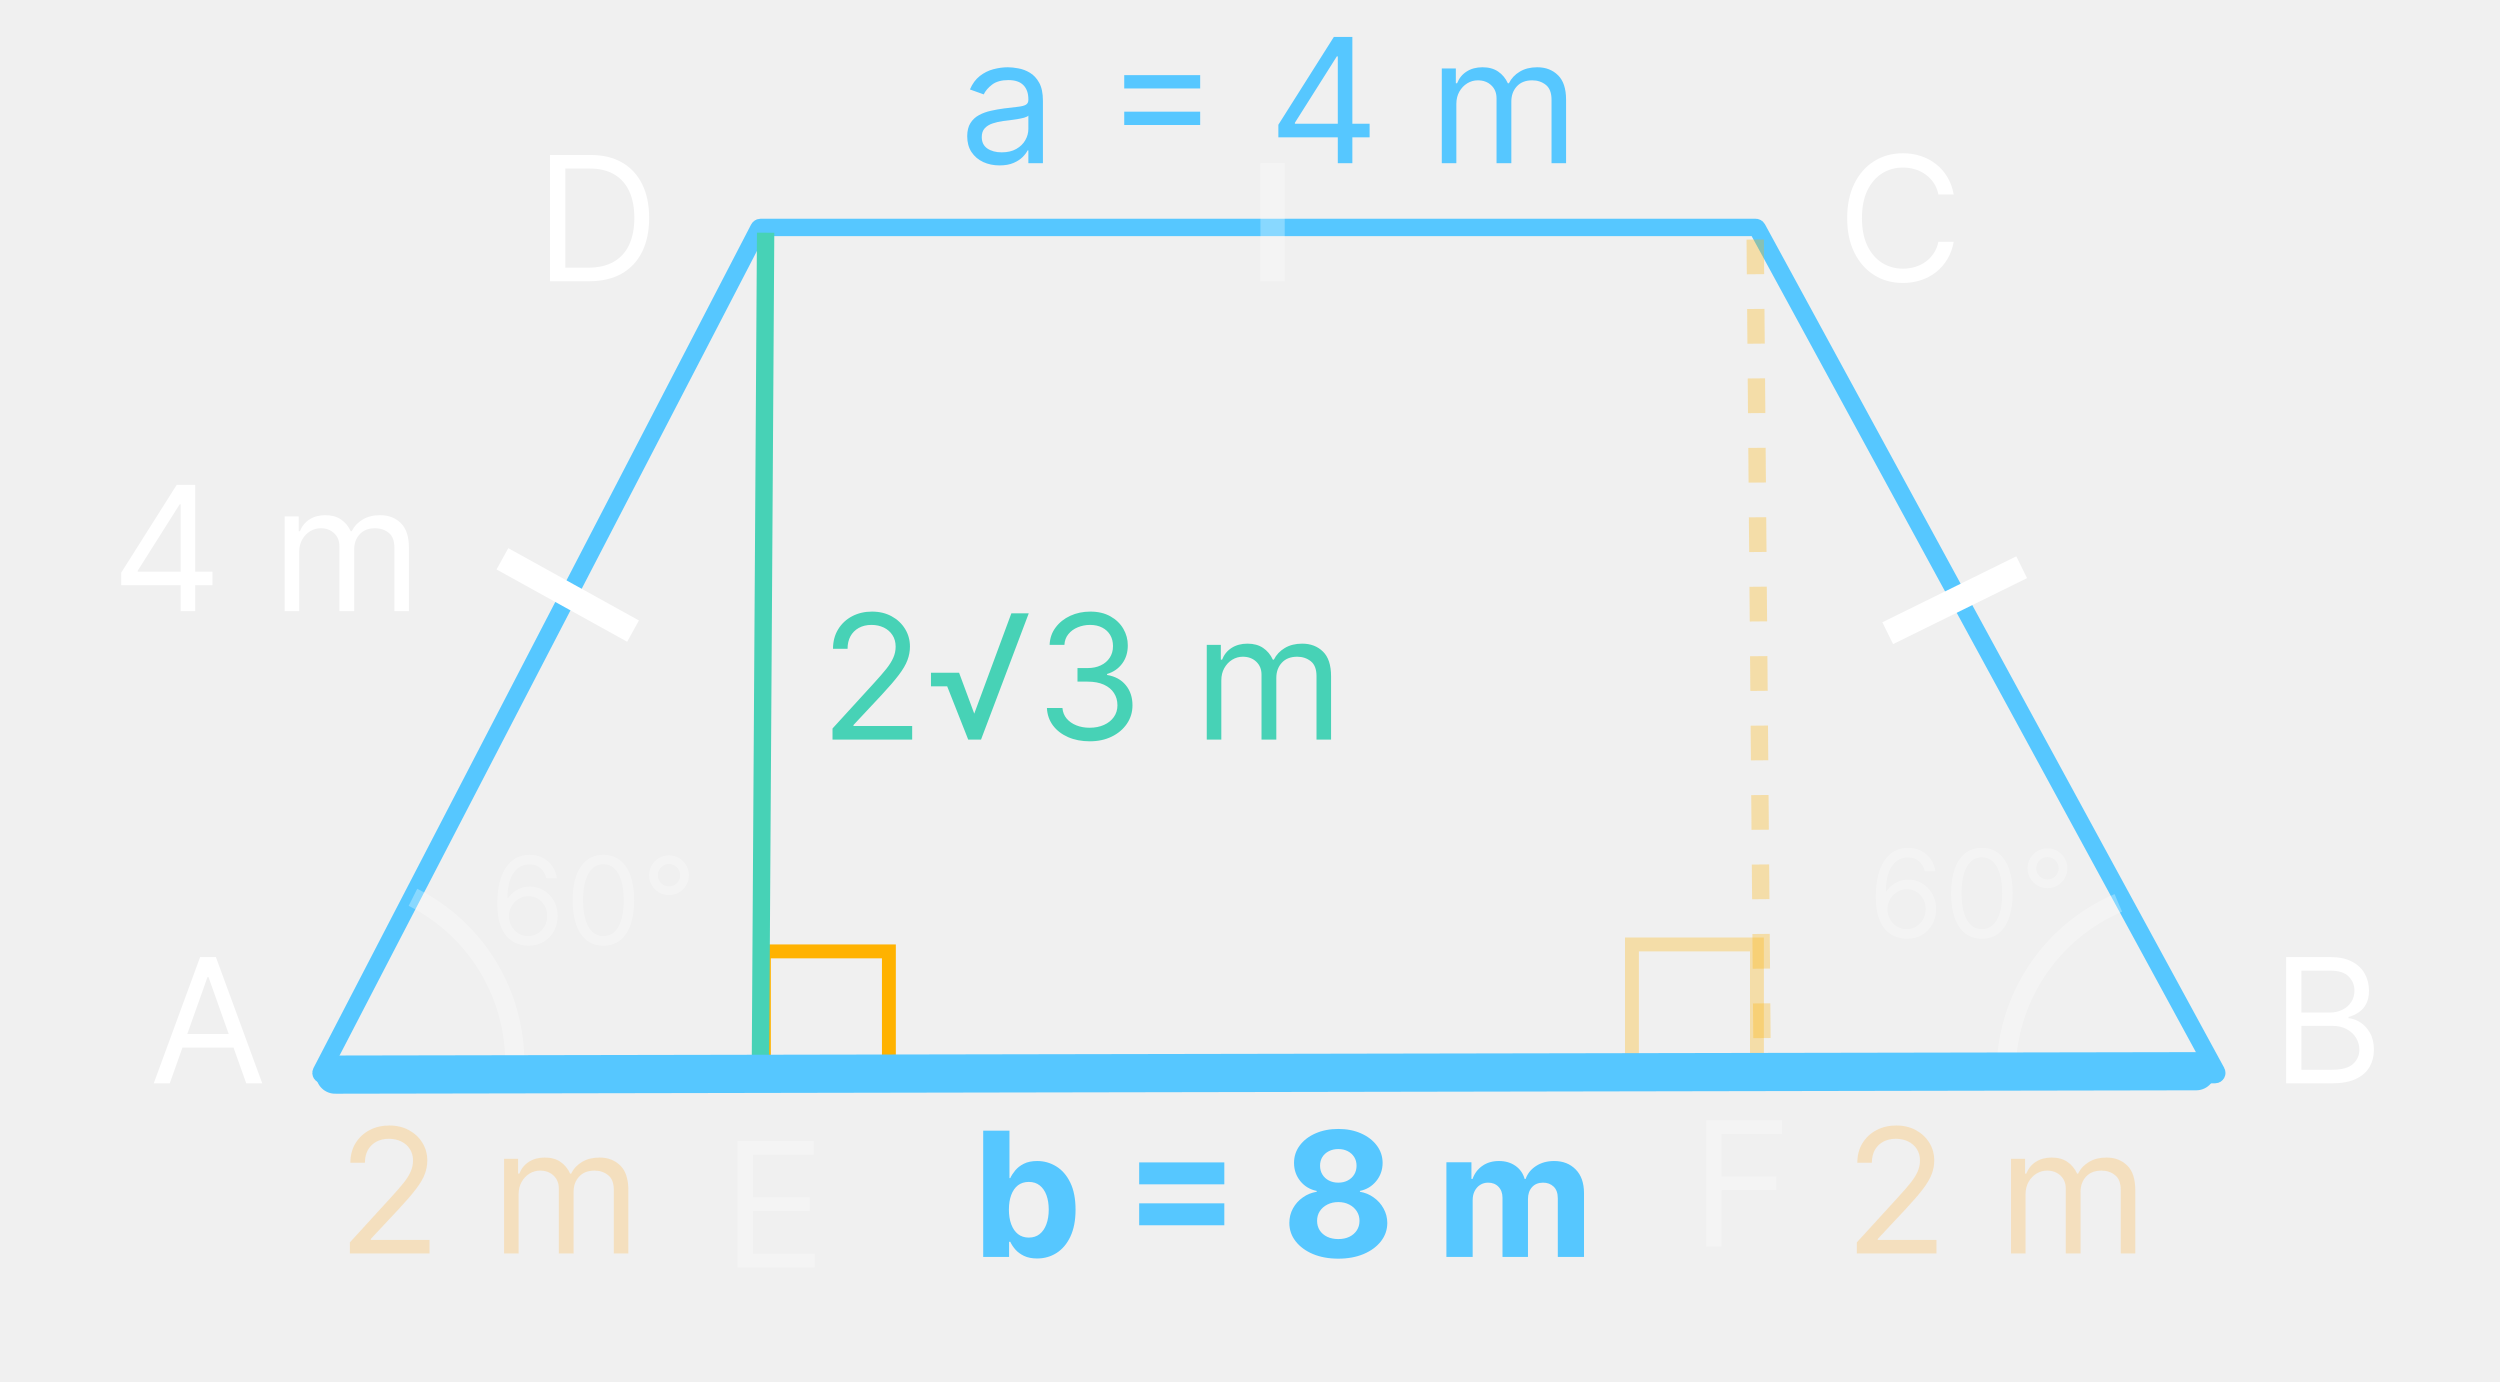
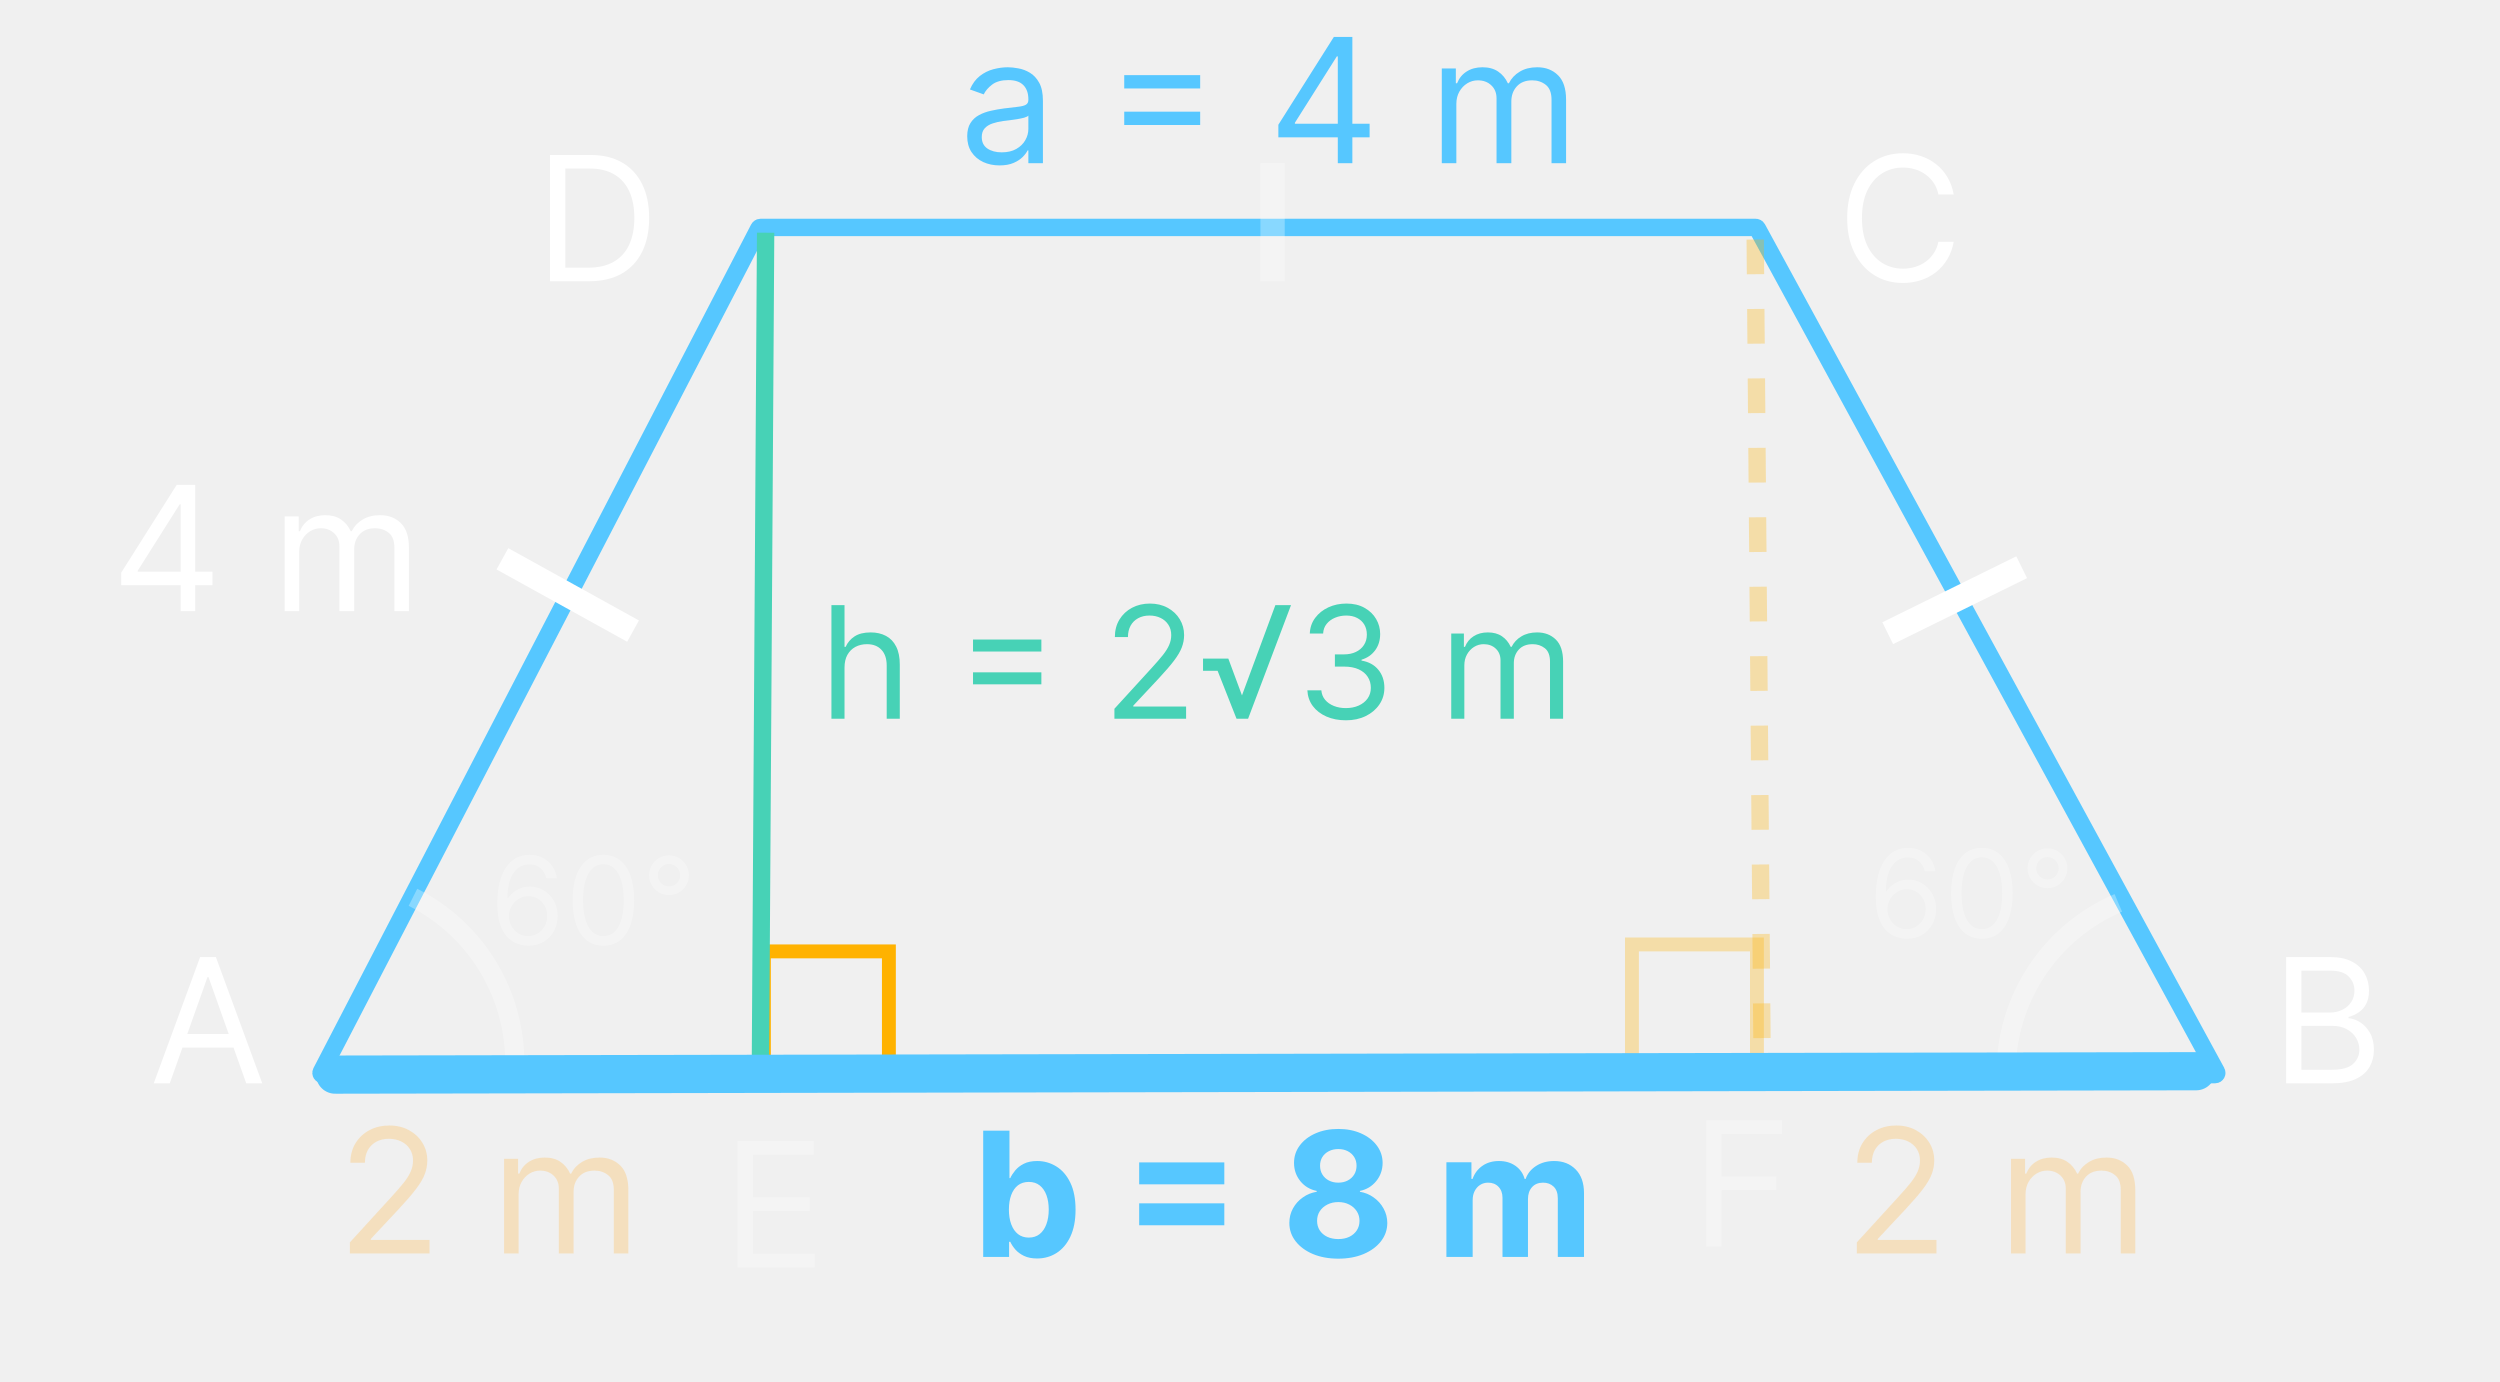
<svg xmlns="http://www.w3.org/2000/svg" width="720" height="398" viewBox="0 0 720 398" fill="none">
  <g clip-path="url(#clip0_17_550)">
    <rect x="220" y="274" width="36" height="36" stroke="#FFB200" stroke-width="4" />
    <rect opacity="0.3" x="470" y="272" width="36" height="36" stroke="#FFB200" stroke-width="4" />
    <path d="M48.895 312H44.278L57.631 275.636H62.176L75.528 312H70.912L60.045 281.389H59.761L48.895 312ZM50.599 297.795H69.207V301.702H50.599V297.795Z" fill="white" />
    <path opacity="0.3" d="M152.087 272.348C151.043 272.331 149.999 272.133 148.955 271.751C147.911 271.37 146.958 270.728 146.096 269.825C145.234 268.913 144.542 267.683 144.02 266.134C143.498 264.576 143.237 262.62 143.237 260.267C143.237 258.013 143.449 256.016 143.871 254.276C144.294 252.528 144.907 251.057 145.711 249.864C146.514 248.663 147.484 247.751 148.619 247.13C149.762 246.508 151.051 246.197 152.484 246.197C153.91 246.197 155.177 246.483 156.288 247.055C157.406 247.618 158.318 248.406 159.022 249.417C159.726 250.427 160.182 251.592 160.389 252.909H157.357C157.075 251.766 156.528 250.817 155.716 250.063C154.904 249.309 153.827 248.932 152.484 248.932C150.512 248.932 148.959 249.789 147.824 251.505C146.697 253.22 146.129 255.627 146.121 258.726H146.32C146.784 258.022 147.335 257.421 147.973 256.924C148.619 256.418 149.332 256.029 150.11 255.755C150.889 255.482 151.714 255.345 152.584 255.345C154.042 255.345 155.376 255.71 156.586 256.439C157.796 257.16 158.765 258.158 159.494 259.434C160.223 260.702 160.588 262.156 160.588 263.797C160.588 265.371 160.236 266.813 159.532 268.122C158.827 269.423 157.837 270.459 156.561 271.229C155.293 271.992 153.802 272.365 152.087 272.348ZM152.087 269.614C153.131 269.614 154.067 269.353 154.896 268.831C155.732 268.309 156.391 267.608 156.872 266.73C157.361 265.852 157.605 264.874 157.605 263.797C157.605 262.745 157.369 261.788 156.897 260.926C156.433 260.056 155.79 259.364 154.97 258.85C154.158 258.336 153.23 258.08 152.186 258.08C151.399 258.08 150.666 258.237 149.986 258.552C149.307 258.858 148.71 259.281 148.196 259.82C147.691 260.358 147.293 260.975 147.003 261.672C146.713 262.359 146.568 263.084 146.568 263.847C146.568 264.857 146.804 265.802 147.277 266.68C147.757 267.559 148.412 268.267 149.24 268.806C150.077 269.344 151.026 269.614 152.087 269.614ZM173.778 272.348C171.906 272.348 170.311 271.838 168.993 270.819C167.676 269.792 166.669 268.304 165.973 266.357C165.277 264.402 164.929 262.04 164.929 259.273C164.929 256.522 165.277 254.173 165.973 252.225C166.677 250.27 167.688 248.779 169.006 247.751C170.331 246.715 171.922 246.197 173.778 246.197C175.634 246.197 177.221 246.715 178.539 247.751C179.864 248.779 180.875 250.27 181.571 252.225C182.276 254.173 182.628 256.522 182.628 259.273C182.628 262.04 182.28 264.402 181.584 266.357C180.888 268.304 179.881 269.792 178.563 270.819C177.246 271.838 175.651 272.348 173.778 272.348ZM173.778 269.614C175.634 269.614 177.076 268.719 178.104 266.929C179.131 265.139 179.645 262.587 179.645 259.273C179.645 257.069 179.409 255.192 178.936 253.642C178.472 252.093 177.801 250.912 176.923 250.1C176.053 249.288 175.005 248.882 173.778 248.882C171.939 248.882 170.501 249.789 169.465 251.604C168.43 253.41 167.912 255.967 167.912 259.273C167.912 261.477 168.144 263.349 168.608 264.891C169.072 266.432 169.739 267.604 170.609 268.408C171.487 269.212 172.544 269.614 173.778 269.614ZM192.67 257.781C191.618 257.781 190.657 257.524 189.787 257.011C188.925 256.497 188.237 255.809 187.724 254.947C187.21 254.077 186.953 253.116 186.953 252.064C186.953 251.012 187.21 250.055 187.724 249.193C188.237 248.323 188.925 247.631 189.787 247.117C190.657 246.603 191.618 246.347 192.67 246.347C193.723 246.347 194.68 246.603 195.541 247.117C196.411 247.631 197.103 248.323 197.617 249.193C198.131 250.055 198.388 251.012 198.388 252.064C198.388 253.116 198.131 254.077 197.617 254.947C197.103 255.809 196.411 256.497 195.541 257.011C194.68 257.524 193.723 257.781 192.67 257.781ZM192.67 255.295C193.267 255.295 193.81 255.15 194.299 254.86C194.787 254.57 195.177 254.181 195.467 253.692C195.757 253.203 195.902 252.661 195.902 252.064C195.902 251.467 195.757 250.925 195.467 250.436C195.177 249.947 194.787 249.557 194.299 249.267C193.81 248.977 193.267 248.832 192.67 248.832C192.074 248.832 191.531 248.977 191.042 249.267C190.553 249.557 190.164 249.947 189.874 250.436C189.584 250.925 189.439 251.467 189.439 252.064C189.439 252.661 189.584 253.203 189.874 253.692C190.164 254.181 190.553 254.57 191.042 254.86C191.531 255.15 192.074 255.295 192.67 255.295Z" fill="white" />
    <path opacity="0.3" d="M549.087 270.348C548.043 270.331 546.999 270.133 545.955 269.751C544.911 269.37 543.958 268.728 543.096 267.825C542.234 266.913 541.542 265.683 541.02 264.134C540.498 262.576 540.237 260.62 540.237 258.267C540.237 256.013 540.449 254.016 540.871 252.276C541.294 250.528 541.907 249.057 542.711 247.864C543.514 246.663 544.484 245.751 545.619 245.13C546.762 244.508 548.051 244.197 549.484 244.197C550.91 244.197 552.177 244.483 553.288 245.055C554.406 245.618 555.318 246.406 556.022 247.417C556.726 248.427 557.182 249.592 557.389 250.909H554.357C554.075 249.766 553.528 248.817 552.716 248.063C551.904 247.309 550.827 246.932 549.484 246.932C547.512 246.932 545.959 247.789 544.824 249.505C543.697 251.22 543.129 253.627 543.121 256.726H543.32C543.784 256.022 544.335 255.421 544.973 254.924C545.619 254.418 546.332 254.029 547.11 253.755C547.889 253.482 548.714 253.345 549.584 253.345C551.042 253.345 552.376 253.71 553.586 254.439C554.796 255.16 555.765 256.158 556.494 257.434C557.223 258.702 557.588 260.156 557.588 261.797C557.588 263.371 557.236 264.813 556.532 266.122C555.827 267.423 554.837 268.459 553.561 269.229C552.293 269.992 550.802 270.365 549.087 270.348ZM549.087 267.614C550.131 267.614 551.067 267.353 551.896 266.831C552.732 266.309 553.391 265.608 553.872 264.73C554.361 263.852 554.605 262.874 554.605 261.797C554.605 260.745 554.369 259.788 553.897 258.926C553.433 258.056 552.79 257.364 551.97 256.85C551.158 256.336 550.23 256.08 549.186 256.08C548.399 256.08 547.666 256.237 546.986 256.552C546.307 256.858 545.71 257.281 545.196 257.82C544.691 258.358 544.293 258.975 544.003 259.672C543.713 260.359 543.568 261.084 543.568 261.847C543.568 262.857 543.804 263.802 544.277 264.68C544.757 265.559 545.412 266.267 546.24 266.806C547.077 267.344 548.026 267.614 549.087 267.614ZM570.778 270.348C568.906 270.348 567.311 269.838 565.993 268.819C564.676 267.792 563.669 266.304 562.973 264.357C562.277 262.402 561.929 260.04 561.929 257.273C561.929 254.522 562.277 252.173 562.973 250.225C563.677 248.27 564.688 246.779 566.006 245.751C567.331 244.715 568.922 244.197 570.778 244.197C572.634 244.197 574.221 244.715 575.539 245.751C576.864 246.779 577.875 248.27 578.571 250.225C579.276 252.173 579.628 254.522 579.628 257.273C579.628 260.04 579.28 262.402 578.584 264.357C577.888 266.304 576.881 267.792 575.563 268.819C574.246 269.838 572.651 270.348 570.778 270.348ZM570.778 267.614C572.634 267.614 574.076 266.719 575.104 264.929C576.131 263.139 576.645 260.587 576.645 257.273C576.645 255.069 576.409 253.192 575.936 251.642C575.472 250.093 574.801 248.912 573.923 248.1C573.053 247.288 572.005 246.882 570.778 246.882C568.939 246.882 567.501 247.789 566.465 249.604C565.43 251.41 564.912 253.967 564.912 257.273C564.912 259.477 565.144 261.349 565.608 262.891C566.072 264.432 566.739 265.604 567.609 266.408C568.487 267.212 569.544 267.614 570.778 267.614ZM589.67 255.781C588.618 255.781 587.657 255.524 586.787 255.011C585.925 254.497 585.237 253.809 584.724 252.947C584.21 252.077 583.953 251.116 583.953 250.064C583.953 249.012 584.21 248.055 584.724 247.193C585.237 246.323 585.925 245.631 586.787 245.117C587.657 244.603 588.618 244.347 589.67 244.347C590.723 244.347 591.68 244.603 592.541 245.117C593.411 245.631 594.103 246.323 594.617 247.193C595.131 248.055 595.388 249.012 595.388 250.064C595.388 251.116 595.131 252.077 594.617 252.947C594.103 253.809 593.411 254.497 592.541 255.011C591.68 255.524 590.723 255.781 589.67 255.781ZM589.67 253.295C590.267 253.295 590.81 253.15 591.299 252.86C591.787 252.57 592.177 252.181 592.467 251.692C592.757 251.203 592.902 250.661 592.902 250.064C592.902 249.467 592.757 248.925 592.467 248.436C592.177 247.947 591.787 247.557 591.299 247.267C590.81 246.977 590.267 246.832 589.67 246.832C589.074 246.832 588.531 246.977 588.042 247.267C587.553 247.557 587.164 247.947 586.874 248.436C586.584 248.925 586.439 249.467 586.439 250.064C586.439 250.661 586.584 251.203 586.874 251.692C587.164 252.181 587.553 252.57 588.042 252.86C588.531 253.15 589.074 253.295 589.67 253.295Z" fill="white" />
    <path d="M658.403 312V275.636H671.116C673.65 275.636 675.739 276.074 677.384 276.95C679.03 277.814 680.255 278.98 681.06 280.448C681.865 281.904 682.267 283.52 682.267 285.295C682.267 286.858 681.989 288.148 681.433 289.166C680.888 290.184 680.166 290.989 679.266 291.581C678.379 292.173 677.414 292.611 676.372 292.895V293.25C677.485 293.321 678.603 293.712 679.728 294.422C680.853 295.132 681.794 296.15 682.551 297.476C683.309 298.802 683.688 300.423 683.688 302.341C683.688 304.164 683.273 305.803 682.445 307.259C681.616 308.715 680.308 309.869 678.521 310.722C676.733 311.574 674.407 312 671.543 312H658.403ZM662.807 308.094H671.543C674.419 308.094 676.461 307.537 677.668 306.425C678.888 305.3 679.497 303.939 679.497 302.341C679.497 301.11 679.183 299.973 678.556 298.932C677.929 297.878 677.035 297.038 675.875 296.411C674.715 295.771 673.342 295.452 671.756 295.452H662.807V308.094ZM662.807 291.616H670.974C672.3 291.616 673.496 291.356 674.561 290.835C675.638 290.314 676.491 289.58 677.118 288.634C677.757 287.687 678.077 286.574 678.077 285.295C678.077 283.697 677.52 282.342 676.408 281.229C675.295 280.105 673.531 279.543 671.116 279.543H662.807V291.616Z" fill="white" />
    <path d="M562.665 56H558.261C558.001 54.733 557.545 53.621 556.894 52.662C556.255 51.703 555.474 50.898 554.55 50.247C553.639 49.584 552.627 49.087 551.514 48.756C550.402 48.424 549.241 48.258 548.034 48.258C545.832 48.258 543.838 48.815 542.05 49.928C540.275 51.04 538.86 52.68 537.807 54.846C536.765 57.012 536.244 59.669 536.244 62.818C536.244 65.967 536.765 68.624 537.807 70.79C538.86 72.957 540.275 74.596 542.05 75.709C543.838 76.822 545.832 77.378 548.034 77.378C549.241 77.378 550.402 77.212 551.514 76.881C552.627 76.549 553.639 76.058 554.55 75.407C555.474 74.744 556.255 73.933 556.894 72.974C557.545 72.004 558.001 70.891 558.261 69.636H562.665C562.333 71.495 561.73 73.158 560.854 74.626C559.978 76.094 558.889 77.342 557.587 78.372C556.285 79.39 554.823 80.165 553.201 80.698C551.591 81.231 549.869 81.497 548.034 81.497C544.933 81.497 542.175 80.74 539.76 79.224C537.345 77.709 535.445 75.555 534.06 72.761C532.675 69.968 531.983 66.653 531.983 62.818C531.983 58.983 532.675 55.669 534.06 52.875C535.445 50.081 537.345 47.927 539.76 46.412C542.175 44.897 544.933 44.139 548.034 44.139C549.869 44.139 551.591 44.406 553.201 44.938C554.823 45.471 556.285 46.252 557.587 47.282C558.889 48.3 559.978 49.543 560.854 51.011C561.73 52.467 562.333 54.13 562.665 56Z" fill="white" />
    <path d="M169.625 81H158.403V44.636H170.122C173.65 44.636 176.668 45.364 179.178 46.82C181.687 48.264 183.611 50.342 184.948 53.053C186.286 55.751 186.955 58.983 186.955 62.747C186.955 66.535 186.28 69.796 184.93 72.531C183.581 75.253 181.616 77.348 179.036 78.816C176.455 80.272 173.318 81 169.625 81ZM162.807 77.094H169.341C172.348 77.094 174.839 76.514 176.816 75.354C178.793 74.194 180.267 72.542 181.237 70.4C182.208 68.257 182.693 65.706 182.693 62.747C182.693 59.812 182.214 57.284 181.255 55.166C180.296 53.035 178.864 51.401 176.958 50.265C175.052 49.117 172.679 48.543 169.838 48.543H162.807V77.094Z" fill="white" />
    <path opacity="0.3" d="M212.403 365V328.636H234.349V332.543H216.807V344.83H233.213V348.736H216.807V361.094H234.634V365H212.403Z" fill="white" />
    <path opacity="0.3" d="M491.403 359V322.636H513.207V326.543H495.807V338.83H511.574V342.736H495.807V359H491.403Z" fill="white" />
    <path d="M219.004 65.5H505.657C505.84 65.5 506.009 65.6 506.097 65.761L638.39 308.761C638.571 309.094 638.33 309.5 637.951 309.5H92.936C92.562 309.5 92.32 309.102 92.492 308.77L218.561 65.769C218.646 65.604 218.817 65.5 219.004 65.5Z" stroke="#56C7FF" stroke-width="5" />
    <line x1="543.663" y1="182.358" x2="582.24" y2="163.363" stroke="white" stroke-width="7" />
    <line x1="144.695" y1="160.938" x2="182.317" y2="181.759" stroke="white" stroke-width="7" />
    <path opacity="0.3" d="M120.163 255.972C129.963 260.901 138.099 268.6 143.562 278.112C149.025 287.625 151.574 298.533 150.892 309.481L145.412 309.14C146.027 299.265 143.728 289.427 138.801 280.847C133.874 272.267 126.535 265.323 117.696 260.877L120.163 255.972Z" fill="white" />
-     <path opacity="0.3" d="M575 309C575 298.03 578.222 287.302 584.265 278.147C590.309 268.993 598.908 261.815 608.996 257.504L611.153 262.553C602.055 266.441 594.299 272.915 588.847 281.172C583.396 289.43 580.491 299.106 580.491 309L575 309Z" fill="white" />
+     <path opacity="0.3" d="M575 309C575 298.03 578.222 287.302 584.265 278.147C590.309 268.993 598.908 261.815 608.996 257.504L611.153 262.553C602.055 266.441 594.299 272.915 588.847 281.172C583.396 289.43 580.491 299.106 580.491 309H575Z" fill="white" />
    <line x1="220.5" y1="67.016" x2="219" y2="306.017" stroke="#47D2B6" stroke-width="5" />
    <line opacity="0.3" x1="505.5" y1="68.979" x2="507.5" y2="305.979" stroke="#FFB200" stroke-width="5" stroke-dasharray="10 10" />
    <path d="M34.912 168.543V164.92L50.892 139.636H53.52V145.247H51.744L39.67 164.352V164.636H61.19V168.543H34.912ZM52.028 176V167.442V165.755V139.636H56.219V176H52.028ZM81.978 176V148.727H86.026V152.989H86.381C86.949 151.533 87.867 150.402 89.133 149.597C90.4 148.781 91.921 148.372 93.697 148.372C95.496 148.372 96.993 148.781 98.189 149.597C99.396 150.402 100.337 151.533 101.012 152.989H101.296C101.994 151.58 103.042 150.461 104.439 149.633C105.836 148.792 107.51 148.372 109.464 148.372C111.902 148.372 113.897 149.136 115.447 150.663C116.998 152.178 117.773 154.539 117.773 157.747V176H113.583V157.747C113.583 155.735 113.032 154.297 111.932 153.433C110.831 152.568 109.535 152.136 108.043 152.136C106.126 152.136 104.64 152.716 103.586 153.876C102.533 155.025 102.006 156.481 102.006 158.244V176H97.745V157.321C97.745 155.77 97.242 154.522 96.236 153.575C95.23 152.616 93.933 152.136 92.347 152.136C91.258 152.136 90.24 152.426 89.293 153.006C88.358 153.586 87.6 154.391 87.02 155.421C86.452 156.439 86.168 157.617 86.168 158.955V176H81.978Z" fill="white" />
    <path d="M287.861 47.639C286.133 47.639 284.564 47.314 283.156 46.663C281.747 46 280.628 45.047 279.8 43.804C278.971 42.549 278.557 41.034 278.557 39.258C278.557 37.696 278.865 36.429 279.48 35.459C280.096 34.476 280.918 33.707 281.948 33.151C282.978 32.594 284.114 32.18 285.357 31.908C286.612 31.624 287.873 31.399 289.139 31.233C290.796 31.02 292.14 30.86 293.17 30.754C294.211 30.635 294.969 30.44 295.442 30.168C295.928 29.895 296.17 29.422 296.17 28.747V28.605C296.17 26.853 295.691 25.492 294.732 24.521C293.785 23.551 292.347 23.065 290.418 23.065C288.417 23.065 286.849 23.503 285.712 24.379C284.576 25.255 283.777 26.19 283.315 27.185L279.338 25.764C280.048 24.107 280.995 22.817 282.179 21.893C283.375 20.958 284.677 20.307 286.085 19.94C287.506 19.562 288.902 19.372 290.276 19.372C291.152 19.372 292.158 19.479 293.294 19.692C294.442 19.893 295.549 20.313 296.614 20.952C297.692 21.592 298.585 22.556 299.295 23.847C300.006 25.137 300.361 26.865 300.361 29.031V47H296.17V43.307H295.957C295.673 43.899 295.2 44.532 294.537 45.207C293.874 45.881 292.992 46.456 291.891 46.929C290.79 47.403 289.447 47.639 287.861 47.639ZM288.5 43.875C290.157 43.875 291.554 43.55 292.69 42.898C293.839 42.247 294.703 41.407 295.283 40.377C295.875 39.347 296.17 38.264 296.17 37.128V33.293C295.993 33.506 295.602 33.701 294.999 33.879C294.407 34.044 293.72 34.192 292.939 34.322C292.17 34.441 291.418 34.547 290.684 34.642C289.962 34.725 289.376 34.796 288.926 34.855C287.837 34.997 286.819 35.228 285.872 35.548C284.937 35.855 284.179 36.323 283.599 36.95C283.031 37.566 282.747 38.406 282.747 39.472C282.747 40.928 283.286 42.028 284.363 42.774C285.452 43.508 286.831 43.875 288.5 43.875ZM323.776 25.48V21.645H345.651V25.48H323.776ZM323.776 35.992V32.156H345.651V35.992H323.776ZM368.17 39.543V35.92L384.15 10.636H386.778V16.247H385.002L372.928 35.352V35.636H394.448V39.543H368.17ZM385.286 47V38.442V36.755V10.636H389.477V47H385.286ZM415.236 47V19.727H419.284V23.989H419.639C420.207 22.533 421.125 21.402 422.391 20.597C423.658 19.78 425.179 19.372 426.954 19.372C428.754 19.372 430.251 19.78 431.447 20.597C432.654 21.402 433.595 22.533 434.27 23.989H434.554C435.252 22.58 436.3 21.461 437.697 20.633C439.093 19.792 440.768 19.372 442.721 19.372C445.16 19.372 447.154 20.136 448.705 21.663C450.256 23.178 451.031 25.539 451.031 28.747V47H446.841V28.747C446.841 26.735 446.29 25.297 445.189 24.433C444.089 23.568 442.792 23.136 441.301 23.136C439.383 23.136 437.898 23.716 436.844 24.876C435.791 26.025 435.264 27.481 435.264 29.244V47H431.003V28.321C431.003 26.77 430.5 25.521 429.493 24.575C428.487 23.616 427.191 23.136 425.605 23.136C424.516 23.136 423.498 23.426 422.551 24.006C421.616 24.586 420.858 25.391 420.278 26.421C419.71 27.439 419.426 28.617 419.426 29.954V47H415.236Z" fill="#56C7FF" />
    <path d="M283.161 362V325.636H290.724V339.308H290.955C291.287 338.574 291.766 337.829 292.393 337.071C293.033 336.302 293.861 335.662 294.879 335.153C295.909 334.633 297.188 334.372 298.714 334.372C300.703 334.372 302.538 334.893 304.219 335.935C305.9 336.964 307.243 338.521 308.249 340.604C309.255 342.676 309.759 345.274 309.759 348.399C309.759 351.441 309.267 354.01 308.285 356.105C307.314 358.188 305.988 359.769 304.308 360.846C302.638 361.911 300.768 362.444 298.697 362.444C297.229 362.444 295.98 362.201 294.95 361.716C293.932 361.231 293.098 360.621 292.447 359.887C291.796 359.141 291.299 358.39 290.955 357.632H290.618V362H283.161ZM290.565 348.364C290.565 349.985 290.79 351.4 291.239 352.607C291.689 353.815 292.34 354.756 293.192 355.43C294.045 356.093 295.08 356.425 296.3 356.425C297.531 356.425 298.572 356.087 299.425 355.413C300.277 354.726 300.922 353.779 301.36 352.572C301.81 351.353 302.035 349.95 302.035 348.364C302.035 346.789 301.816 345.404 301.378 344.209C300.94 343.013 300.295 342.078 299.442 341.403C298.59 340.729 297.543 340.391 296.3 340.391C295.069 340.391 294.027 340.717 293.175 341.368C292.334 342.019 291.689 342.942 291.239 344.138C290.79 345.333 290.565 346.742 290.565 348.364ZM328.082 341.084V334.763H352.603V341.084H328.082ZM328.082 352.874V346.553H352.603V352.874H328.082ZM385.429 362.497C382.694 362.497 380.262 362.053 378.131 361.165C376.012 360.266 374.349 359.041 373.142 357.49C371.934 355.939 371.331 354.182 371.331 352.217C371.331 350.701 371.674 349.311 372.361 348.044C373.059 346.766 374.006 345.706 375.202 344.866C376.397 344.013 377.735 343.469 379.214 343.232V342.984C377.273 342.593 375.699 341.652 374.491 340.161C373.284 338.657 372.68 336.911 372.68 334.923C372.68 333.04 373.231 331.366 374.331 329.898C375.432 328.418 376.942 327.258 378.859 326.418C380.789 325.565 382.979 325.139 385.429 325.139C387.879 325.139 390.063 325.565 391.981 326.418C393.91 327.27 395.425 328.436 396.526 329.915C397.627 331.383 398.183 333.052 398.195 334.923C398.183 336.923 397.568 338.669 396.349 340.161C395.129 341.652 393.567 342.593 391.661 342.984V343.232C393.117 343.469 394.437 344.013 395.621 344.866C396.816 345.706 397.763 346.766 398.461 348.044C399.172 349.311 399.533 350.701 399.545 352.217C399.533 354.182 398.923 355.939 397.716 357.49C396.508 359.041 394.839 360.266 392.709 361.165C390.59 362.053 388.163 362.497 385.429 362.497ZM385.429 356.851C386.648 356.851 387.713 356.632 388.625 356.194C389.536 355.744 390.247 355.129 390.756 354.347C391.276 353.554 391.537 352.643 391.537 351.613C391.537 350.559 391.27 349.63 390.738 348.825C390.205 348.009 389.483 347.369 388.572 346.908C387.66 346.434 386.613 346.197 385.429 346.197C384.257 346.197 383.209 346.434 382.286 346.908C381.363 347.369 380.635 348.009 380.102 348.825C379.581 349.63 379.321 350.559 379.321 351.613C379.321 352.643 379.575 353.554 380.084 354.347C380.593 355.129 381.309 355.744 382.233 356.194C383.156 356.632 384.221 356.851 385.429 356.851ZM385.429 340.604C386.447 340.604 387.352 340.397 388.145 339.983C388.939 339.569 389.56 338.995 390.01 338.261C390.46 337.527 390.684 336.68 390.684 335.722C390.684 334.775 390.46 333.946 390.01 333.236C389.56 332.514 388.944 331.951 388.163 331.549C387.382 331.135 386.47 330.928 385.429 330.928C384.399 330.928 383.488 331.135 382.694 331.549C381.901 331.951 381.28 332.514 380.83 333.236C380.392 333.946 380.173 334.775 380.173 335.722C380.173 336.68 380.398 337.527 380.848 338.261C381.298 338.995 381.919 339.569 382.712 339.983C383.505 340.397 384.411 340.604 385.429 340.604ZM416.563 362V334.727H423.772V339.539H424.092C424.66 337.941 425.607 336.68 426.933 335.757C428.258 334.834 429.845 334.372 431.691 334.372C433.561 334.372 435.154 334.84 436.468 335.775C437.781 336.698 438.657 337.953 439.095 339.539H439.379C439.936 337.977 440.942 336.728 442.398 335.793C443.866 334.846 445.6 334.372 447.6 334.372C450.145 334.372 452.211 335.183 453.797 336.805C455.395 338.415 456.194 340.699 456.194 343.658V362H448.648V345.15C448.648 343.635 448.245 342.498 447.441 341.741C446.636 340.983 445.629 340.604 444.422 340.604C443.049 340.604 441.978 341.042 441.208 341.918C440.439 342.782 440.054 343.925 440.054 345.345V362H432.721V344.99C432.721 343.652 432.336 342.587 431.567 341.794C430.809 341.001 429.809 340.604 428.566 340.604C427.726 340.604 426.968 340.817 426.294 341.244C425.631 341.658 425.104 342.244 424.713 343.001C424.323 343.747 424.127 344.623 424.127 345.629V362H416.563Z" fill="#56C7FF" />
-     <path d="M239.764 213V209.804L251.767 196.665C253.176 195.126 254.336 193.788 255.247 192.652C256.159 191.504 256.833 190.427 257.271 189.42C257.721 188.402 257.946 187.337 257.946 186.224C257.946 184.946 257.638 183.839 257.023 182.904C256.419 181.969 255.59 181.247 254.537 180.738C253.483 180.229 252.3 179.974 250.986 179.974C249.589 179.974 248.37 180.264 247.328 180.844C246.298 181.413 245.499 182.212 244.931 183.241C244.375 184.271 244.097 185.479 244.097 186.864H239.906C239.906 184.733 240.397 182.863 241.38 181.253C242.362 179.643 243.7 178.388 245.393 177.489C247.097 176.589 249.009 176.139 251.128 176.139C253.259 176.139 255.147 176.589 256.792 177.489C258.437 178.388 259.728 179.602 260.663 181.129C261.598 182.656 262.065 184.354 262.065 186.224C262.065 187.562 261.823 188.87 261.337 190.148C260.864 191.415 260.035 192.83 258.852 194.392C257.68 195.943 256.052 197.837 253.969 200.074L245.801 208.81V209.094H262.705V213H239.764ZM280.052 206.963L291.273 176.636H296.281L282.538 213H279.342L280.052 206.963ZM276.217 193.753L281.117 206.963L282.04 213H278.844L271.245 193.753H276.217ZM268.12 197.659V193.753H276.075V197.659H268.12ZM313.868 213.497C311.524 213.497 309.435 213.095 307.6 212.29C305.777 211.485 304.327 210.366 303.25 208.934C302.184 207.49 301.604 205.815 301.51 203.909H305.984C306.079 205.081 306.481 206.093 307.191 206.945C307.902 207.786 308.831 208.437 309.979 208.898C311.127 209.36 312.4 209.591 313.797 209.591C315.359 209.591 316.744 209.319 317.951 208.774C319.159 208.23 320.106 207.472 320.792 206.501C321.479 205.531 321.822 204.406 321.822 203.128C321.822 201.79 321.491 200.612 320.828 199.594C320.165 198.565 319.194 197.76 317.916 197.18C316.637 196.6 315.075 196.31 313.228 196.31H310.316V192.403H313.228C314.672 192.403 315.939 192.143 317.028 191.622C318.129 191.101 318.987 190.367 319.603 189.42C320.23 188.473 320.544 187.361 320.544 186.082C320.544 184.851 320.271 183.78 319.727 182.869C319.182 181.957 318.413 181.247 317.419 180.738C316.436 180.229 315.276 179.974 313.939 179.974C312.684 179.974 311.5 180.205 310.387 180.667C309.287 181.117 308.387 181.774 307.689 182.638C306.99 183.49 306.611 184.52 306.552 185.727H302.291C302.362 183.821 302.936 182.152 304.013 180.72C305.09 179.276 306.499 178.152 308.239 177.347C309.991 176.542 311.914 176.139 314.01 176.139C316.259 176.139 318.188 176.595 319.798 177.506C321.408 178.406 322.645 179.596 323.509 181.075C324.373 182.555 324.805 184.153 324.805 185.869C324.805 187.917 324.266 189.663 323.189 191.107C322.124 192.551 320.674 193.552 318.839 194.108V194.392C321.136 194.771 322.929 195.747 324.219 197.322C325.509 198.884 326.154 200.82 326.154 203.128C326.154 205.105 325.616 206.88 324.539 208.455C323.473 210.017 322.017 211.248 320.171 212.148C318.324 213.047 316.223 213.497 313.868 213.497ZM347.55 213V185.727H351.598V189.989H351.953C352.522 188.533 353.439 187.402 354.706 186.597C355.972 185.781 357.493 185.372 359.269 185.372C361.068 185.372 362.565 185.781 363.761 186.597C364.968 187.402 365.909 188.533 366.584 189.989H366.868C367.567 188.58 368.614 187.461 370.011 186.633C371.408 185.792 373.083 185.372 375.036 185.372C377.474 185.372 379.469 186.136 381.02 187.663C382.57 189.178 383.346 191.539 383.346 194.747V213H379.155V194.747C379.155 192.735 378.605 191.297 377.504 190.433C376.403 189.568 375.107 189.136 373.615 189.136C371.698 189.136 370.212 189.716 369.159 190.876C368.105 192.025 367.578 193.481 367.578 195.244V213H363.317V194.321C363.317 192.77 362.814 191.522 361.808 190.575C360.802 189.616 359.506 189.136 357.919 189.136C356.83 189.136 355.812 189.426 354.865 190.006C353.93 190.586 353.173 191.391 352.593 192.421C352.025 193.439 351.74 194.617 351.74 195.955V213H347.55Z" fill="#47D2B6" />
    <path opacity="0.3" d="M100.764 361V357.804L112.767 344.665C114.176 343.126 115.336 341.788 116.247 340.652C117.159 339.504 117.833 338.427 118.271 337.42C118.721 336.402 118.946 335.337 118.946 334.224C118.946 332.946 118.638 331.839 118.023 330.904C117.419 329.969 116.59 329.247 115.537 328.738C114.483 328.229 113.3 327.974 111.986 327.974C110.589 327.974 109.37 328.264 108.328 328.844C107.298 329.413 106.499 330.212 105.931 331.241C105.375 332.271 105.097 333.479 105.097 334.864H100.906C100.906 332.733 101.397 330.863 102.38 329.253C103.362 327.643 104.7 326.388 106.393 325.489C108.097 324.589 110.009 324.139 112.128 324.139C114.259 324.139 116.147 324.589 117.792 325.489C119.437 326.388 120.728 327.602 121.663 329.129C122.598 330.656 123.065 332.354 123.065 334.224C123.065 335.562 122.823 336.87 122.337 338.148C121.864 339.415 121.035 340.83 119.852 342.392C118.68 343.943 117.052 345.837 114.969 348.074L106.801 356.81V357.094H123.705V361H100.764ZM145.171 361V333.727H149.219V337.989H149.575C150.143 336.533 151.06 335.402 152.327 334.597C153.593 333.781 155.114 333.372 156.89 333.372C158.689 333.372 160.187 333.781 161.382 334.597C162.589 335.402 163.531 336.533 164.205 337.989H164.489C165.188 336.58 166.235 335.461 167.632 334.633C169.029 333.792 170.704 333.372 172.657 333.372C175.095 333.372 177.09 334.136 178.641 335.663C180.191 337.178 180.967 339.539 180.967 342.747V361H176.776V342.747C176.776 340.735 176.226 339.297 175.125 338.433C174.024 337.568 172.728 337.136 171.237 337.136C169.319 337.136 167.833 337.716 166.78 338.876C165.726 340.025 165.2 341.481 165.2 343.244V361H160.938V342.321C160.938 340.77 160.435 339.522 159.429 338.575C158.423 337.616 157.127 337.136 155.54 337.136C154.451 337.136 153.433 337.426 152.487 338.006C151.551 338.586 150.794 339.391 150.214 340.421C149.646 341.439 149.362 342.617 149.362 343.955V361H145.171Z" fill="#FFB84B" />
    <path opacity="0.3" d="M534.764 361V357.804L546.767 344.665C548.176 343.126 549.336 341.788 550.247 340.652C551.159 339.504 551.833 338.427 552.271 337.42C552.721 336.402 552.946 335.337 552.946 334.224C552.946 332.946 552.638 331.839 552.023 330.904C551.419 329.969 550.59 329.247 549.537 328.738C548.483 328.229 547.3 327.974 545.986 327.974C544.589 327.974 543.37 328.264 542.328 328.844C541.298 329.413 540.499 330.212 539.931 331.241C539.375 332.271 539.097 333.479 539.097 334.864H534.906C534.906 332.733 535.397 330.863 536.38 329.253C537.362 327.643 538.7 326.388 540.393 325.489C542.097 324.589 544.009 324.139 546.128 324.139C548.259 324.139 550.147 324.589 551.792 325.489C553.437 326.388 554.728 327.602 555.663 329.129C556.598 330.656 557.065 332.354 557.065 334.224C557.065 335.562 556.823 336.87 556.337 338.148C555.864 339.415 555.035 340.83 553.852 342.392C552.68 343.943 551.052 345.837 548.969 348.074L540.801 356.81V357.094H557.705V361H534.764ZM579.171 361V333.727H583.219V337.989H583.575C584.143 336.533 585.06 335.402 586.327 334.597C587.593 333.781 589.114 333.372 590.89 333.372C592.689 333.372 594.187 333.781 595.382 334.597C596.589 335.402 597.531 336.533 598.205 337.989H598.489C599.188 336.58 600.235 335.461 601.632 334.633C603.029 333.792 604.704 333.372 606.657 333.372C609.095 333.372 611.09 334.136 612.641 335.663C614.191 337.178 614.967 339.539 614.967 342.747V361H610.776V342.747C610.776 340.735 610.226 339.297 609.125 338.433C608.024 337.568 606.728 337.136 605.237 337.136C603.319 337.136 601.833 337.716 600.78 338.876C599.726 340.025 599.2 341.481 599.2 343.244V361H594.938V342.321C594.938 340.77 594.435 339.522 593.429 338.575C592.423 337.616 591.127 337.136 589.54 337.136C588.451 337.136 587.433 337.426 586.487 338.006C585.551 338.586 584.794 339.391 584.214 340.421C583.646 341.439 583.362 342.617 583.362 343.955V361H579.171Z" fill="#FFB84B" />
    <line x1="632.51" y1="308.51" x2="96.51" y2="309.49" stroke="#56C7FF" stroke-width="11" stroke-linecap="round" />
    <line opacity="0.3" x1="366.5" y1="81" x2="366.5" y2="47" stroke="white" stroke-width="7" />
+     <path d="M243.223 192.234V207H239.452V174.273H243.223V186.29H243.543C244.118 185.022 244.981 184.015 246.131 183.27C247.293 182.513 248.837 182.135 250.766 182.135C252.438 182.135 253.903 182.471 255.16 183.142C256.417 183.802 257.392 184.82 258.085 186.194C258.788 187.558 259.139 189.294 259.139 191.403V207H255.368V191.659C255.368 189.71 254.862 188.202 253.85 187.137C252.848 186.061 251.458 185.523 249.679 185.523C248.443 185.523 247.335 185.784 246.355 186.306C245.386 186.828 244.619 187.589 244.054 188.591C243.5 189.592 243.223 190.807 243.223 192.234ZM280.229 187.632V184.18H299.916V187.632H280.229ZM280.229 197.092V193.641H299.916V197.092H280.229ZM320.95 207V204.124L331.753 192.298C333.021 190.913 334.065 189.71 334.885 188.687C335.705 187.653 336.313 186.684 336.707 185.778C337.112 184.862 337.314 183.903 337.314 182.902C337.314 181.751 337.037 180.755 336.483 179.914C335.94 179.072 335.194 178.422 334.246 177.964C333.298 177.506 332.232 177.277 331.05 177.277C329.793 177.277 328.695 177.538 327.758 178.06C326.831 178.571 326.112 179.29 325.6 180.217C325.1 181.144 324.849 182.231 324.849 183.477H321.078C321.078 181.56 321.52 179.876 322.404 178.428C323.289 176.979 324.493 175.849 326.016 175.04C327.55 174.23 329.271 173.825 331.178 173.825C333.095 173.825 334.794 174.23 336.275 175.04C337.756 175.849 338.917 176.941 339.759 178.316C340.6 179.69 341.021 181.219 341.021 182.902C341.021 184.106 340.803 185.283 340.366 186.434C339.94 187.574 339.194 188.847 338.129 190.253C337.074 191.648 335.609 193.353 333.734 195.366L326.384 203.229V203.484H341.597V207H320.95ZM357.209 201.567L367.309 174.273H371.815L359.446 207H356.57L357.209 201.567ZM353.757 189.678L358.168 201.567L358.999 207H356.123L349.283 189.678H353.757ZM346.471 193.193V189.678H353.63V193.193H346.471ZM387.643 207.447C385.534 207.447 383.654 207.085 382.002 206.361C380.362 205.636 379.057 204.63 378.087 203.341C377.128 202.041 376.606 200.533 376.521 198.818H380.548C380.633 199.873 380.996 200.784 381.635 201.551C382.274 202.307 383.11 202.893 384.144 203.309C385.177 203.724 386.322 203.932 387.579 203.932C388.986 203.932 390.232 203.687 391.319 203.197C392.405 202.707 393.258 202.025 393.876 201.151C394.493 200.278 394.802 199.266 394.802 198.115C394.802 196.911 394.504 195.851 393.907 194.935C393.311 194.008 392.437 193.284 391.287 192.762C390.136 192.24 388.73 191.979 387.068 191.979H384.447V188.463H387.068C388.368 188.463 389.508 188.229 390.488 187.76C391.479 187.291 392.251 186.631 392.805 185.778C393.369 184.926 393.652 183.925 393.652 182.774C393.652 181.666 393.407 180.702 392.917 179.882C392.427 179.061 391.734 178.422 390.839 177.964C389.955 177.506 388.911 177.277 387.707 177.277C386.578 177.277 385.513 177.485 384.511 177.9C383.52 178.305 382.711 178.896 382.082 179.674C381.454 180.441 381.113 181.368 381.059 182.455H377.224C377.288 180.739 377.805 179.237 378.774 177.948C379.744 176.648 381.012 175.636 382.578 174.912C384.154 174.187 385.885 173.825 387.771 173.825C389.795 173.825 391.532 174.235 392.981 175.056C394.43 175.865 395.543 176.936 396.32 178.268C397.098 179.599 397.487 181.038 397.487 182.582C397.487 184.425 397.002 185.997 396.033 187.297C395.074 188.596 393.769 189.496 392.118 189.997V190.253C394.184 190.594 395.798 191.473 396.96 192.89C398.121 194.296 398.702 196.038 398.702 198.115C398.702 199.894 398.217 201.492 397.247 202.909C396.289 204.315 394.978 205.423 393.316 206.233C391.654 207.043 389.763 207.447 387.643 207.447ZM417.958 207V182.455H421.601V186.29H421.921C422.432 184.979 423.258 183.962 424.398 183.238C425.537 182.502 426.906 182.135 428.504 182.135C430.124 182.135 431.471 182.502 432.547 183.238C433.634 183.962 434.481 184.979 435.088 186.29H435.344C435.972 185.022 436.915 184.015 438.172 183.27C439.43 182.513 440.937 182.135 442.695 182.135C444.889 182.135 446.684 182.822 448.08 184.196C449.476 185.56 450.173 187.685 450.173 190.572V207H446.402V190.572C446.402 188.761 445.907 187.467 444.916 186.689C443.925 185.912 442.759 185.523 441.416 185.523C439.691 185.523 438.354 186.045 437.405 187.089C436.457 188.122 435.983 189.433 435.983 191.02V207H432.148V190.189C432.148 188.793 431.695 187.669 430.79 186.817C429.884 185.954 428.718 185.523 427.29 185.523C426.31 185.523 425.394 185.784 424.541 186.306C423.7 186.828 423.018 187.552 422.496 188.479C421.985 189.395 421.729 190.455 421.729 191.659V207H417.958Z" fill="#47D2B6" />
  </g>
  <defs>
    <clipPath id="clip0_17_550">
      <rect width="720" height="398" fill="white" />
    </clipPath>
  </defs>
</svg>
